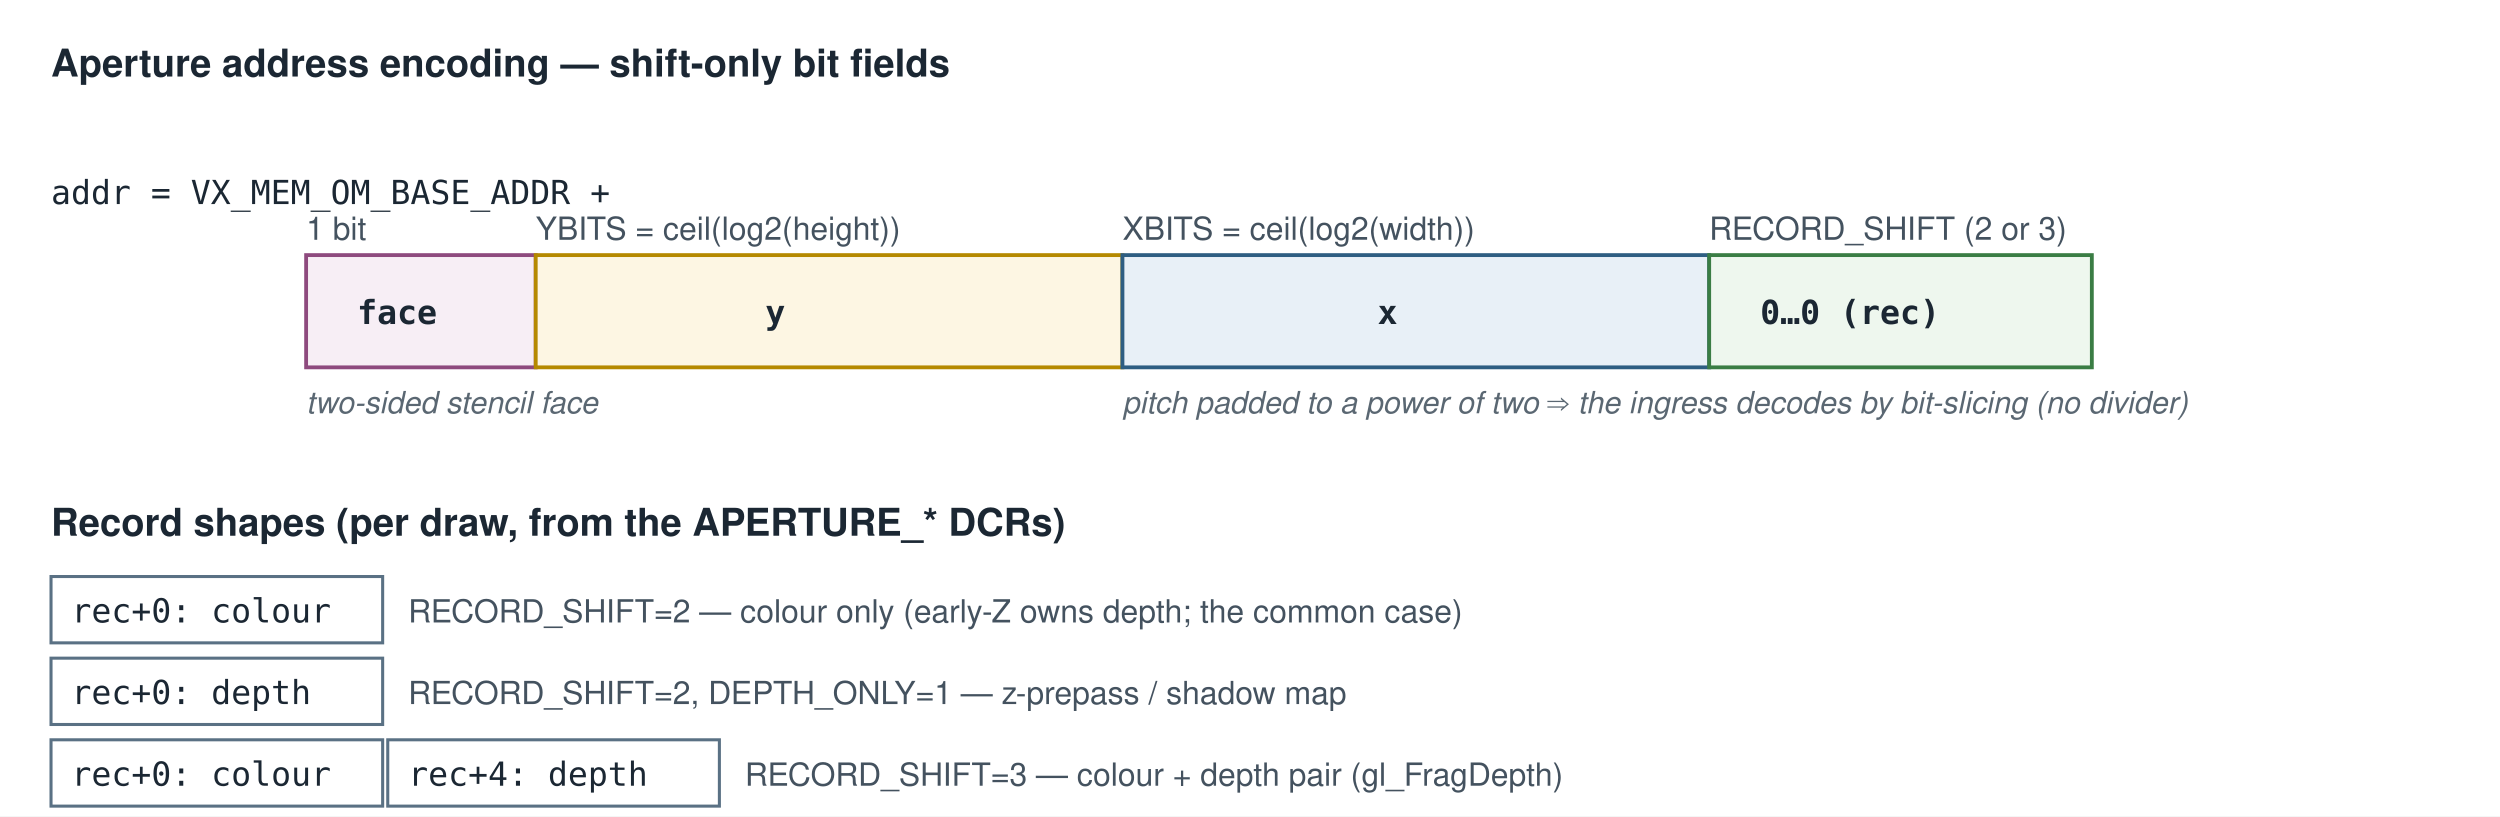
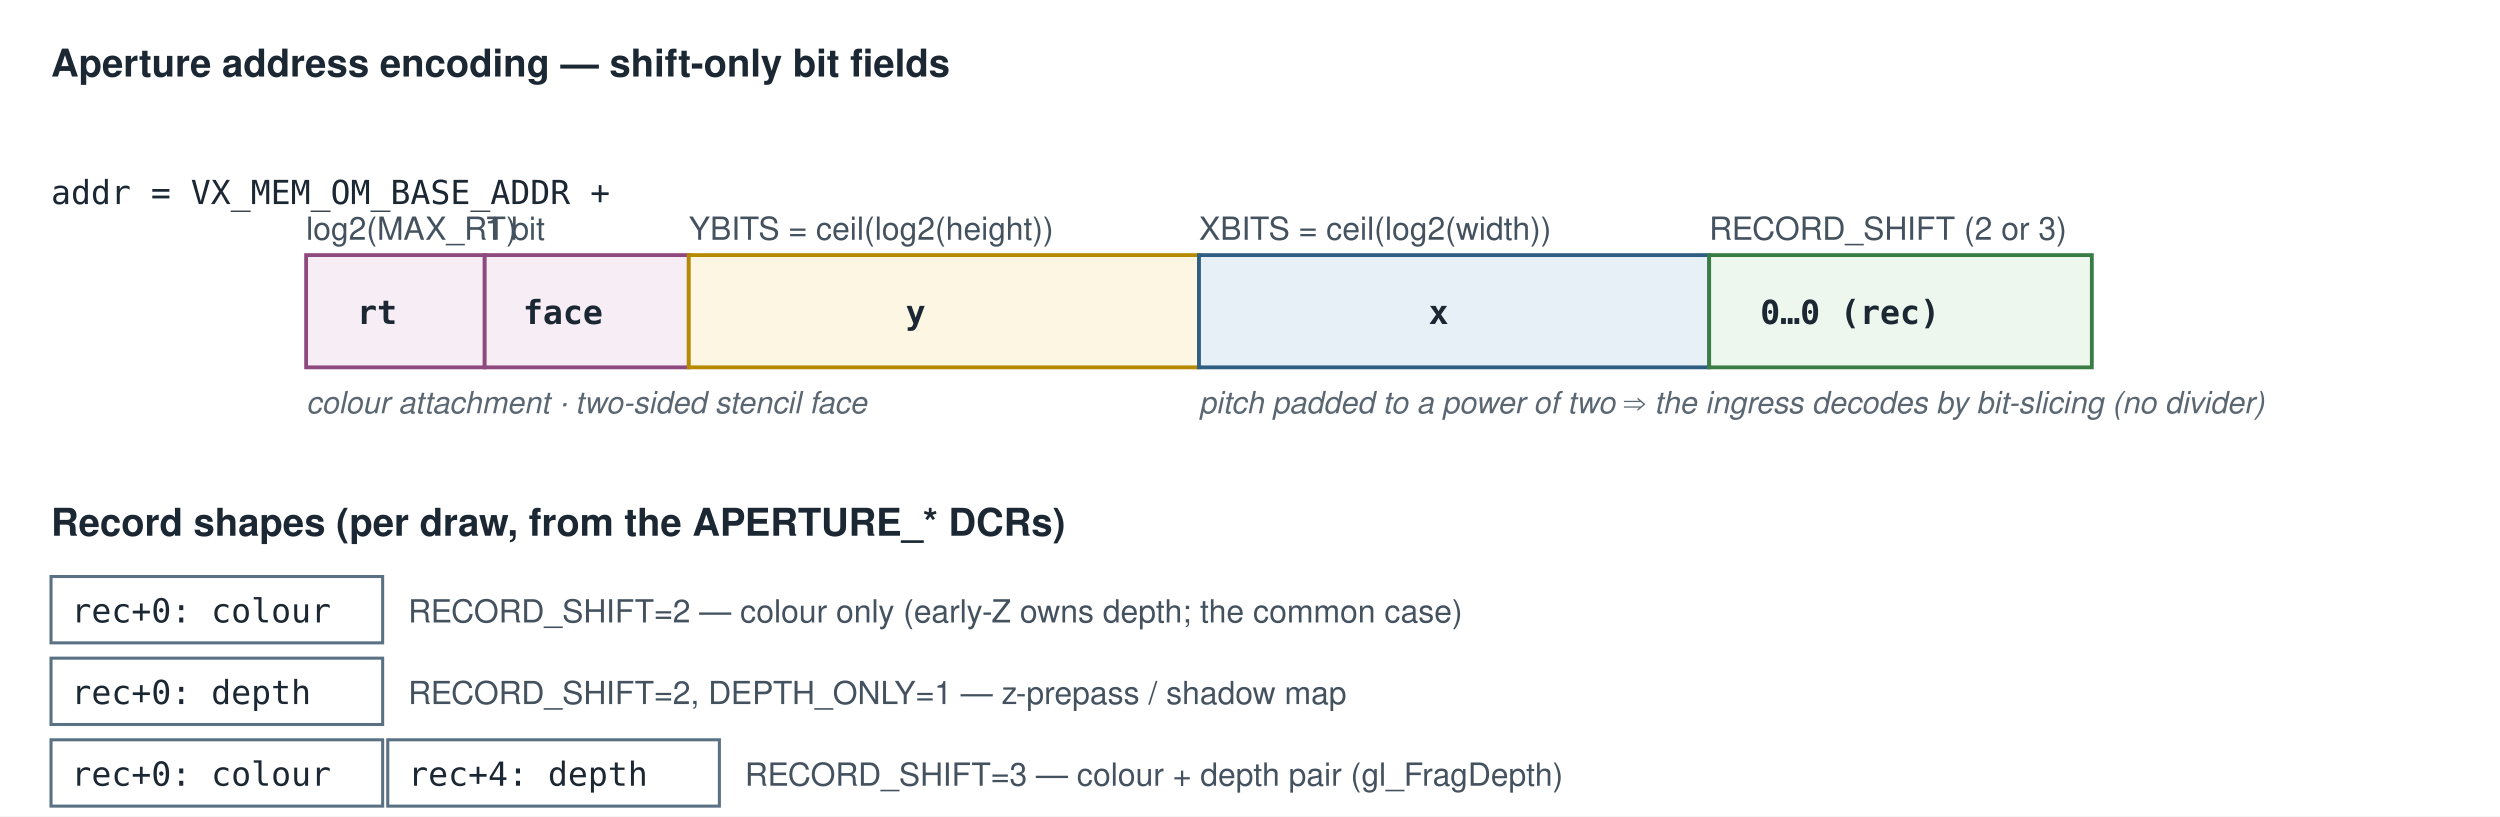
<svg xmlns="http://www.w3.org/2000/svg" viewBox="0 0 980 320" font-family="Helvetica, Arial, sans-serif">
  <defs>
    <marker id="arr" viewBox="0 0 10 10" refX="9" refY="5" markerWidth="7" markerHeight="7" orient="auto-start-reverse">
      <path d="M0,0 L10,5 L0,10 z" fill="#444" />
    </marker>
  </defs>
  <style>
    .f1   { fill:#e8f0f7; stroke:#2e5e82; stroke-width:1.5; }
    .f2   { fill:#fdf6e3; stroke:#b58900; stroke-width:1.5; }
    .f3   { fill:#eef7ee; stroke:#3a7d44; stroke-width:1.5; }
    .f4   { fill:#f7eef5; stroke:#8e4a7e; stroke-width:1.5; }
    .word { fill:#ffffff; stroke:#5a7184; stroke-width:1.2; }
    .t    { fill:#1b2733; font-size:15px; font-weight:bold; }
    .ts   { fill:#44525f; font-size:12.5px; }
    .tt   { fill:#5a6772; font-size:12px; font-style:italic; }
    .mono { font-family:'SF Mono',Consolas,monospace; font-size:13px; fill:#1b2733; }
    .monoB{ font-family:'SF Mono',Consolas,monospace; font-size:13px; fill:#1b2733; font-weight:bold; }
    .flow { stroke:#444; stroke-width:1.5; fill:none; marker-end:url(#arr); }
  </style>
  <rect x="0" y="0" width="980" height="320" fill="#ffffff" />
  <text x="20" y="30" class="t" font-size="17">Aperture address encoding — shift-only bit fields</text>
  <text x="20" y="80" class="mono">addr = VX_MEM_OM_BASE_ADDR +</text>
-   <rect x="120" y="100" width="90" height="44" class="f4" />
-   <text x="140" y="127" class="monoB">face</text>
-   <rect x="210" y="100" width="230" height="44" class="f2" />
-   <text x="300" y="127" class="monoB">y</text>
-   <rect x="440" y="100" width="230" height="44" class="f1" />
-   <text x="540" y="127" class="monoB">x</text>
+   <rect x="120" y="100" width="70" height="44" class="f4" />
+   <text x="140" y="127" class="monoB">rt</text>
+   <rect x="190" y="100" width="80" height="44" class="f4" />
+   <text x="205" y="127" class="monoB">face</text>
+   <rect x="270" y="100" width="200" height="44" class="f2" />
+   <text x="355" y="127" class="monoB">y</text>
+   <rect x="470" y="100" width="200" height="44" class="f1" />
+   <text x="560" y="127" class="monoB">x</text>
  <rect x="670" y="100" width="150" height="44" class="f3" />
  <text x="690" y="127" class="monoB">0…0 (rec)</text>
-   <text x="120" y="94" class="ts">1 bit</text>
-   <text x="210" y="94" class="ts">YBITS = ceil(log2(height))</text>
-   <text x="440" y="94" class="ts">XBITS = ceil(log2(width))</text>
+   <text x="120" y="94" class="ts">log2(MAX_RT)</text>
+   <text x="190" y="94" class="ts">1 bit</text>
+   <text x="270" y="94" class="ts">YBITS = ceil(log2(height))</text>
+   <text x="470" y="94" class="ts">XBITS = ceil(log2(width))</text>
  <text x="670" y="94" class="ts">RECORD_SHIFT (2 or 3)</text>
-   <text x="120" y="162" class="tt">two-sided stencil face</text>
-   <text x="440" y="162" class="tt">pitch padded to a power of two ⇒ the ingress decodes by bit-slicing (no divider)</text>
+   <text x="120" y="162" class="tt">colour attachment · two-sided stencil face</text>
+   <text x="470" y="162" class="tt">pitch padded to a power of two ⇒ the ingress decodes by bit-slicing (no divider)</text>
  <text x="20" y="210" class="t">Record shapes (per draw, from the APERTURE_* DCRs)</text>
  <rect x="20" y="226" width="130" height="26" class="word" />
  <text x="28" y="244" class="mono">rec+0: colour</text>
  <text x="160" y="244" class="ts">RECORD_SHIFT=2 — colour only (early-Z owns depth; the common case)</text>
  <rect x="20" y="258" width="130" height="26" class="word" />
  <text x="28" y="276" class="mono">rec+0: depth</text>
  <text x="160" y="276" class="ts">RECORD_SHIFT=2, DEPTH_ONLY=1 — z-prepass / shadow map</text>
  <rect x="20" y="290" width="130" height="26" class="word" />
  <text x="28" y="308" class="mono">rec+0: colour</text>
  <rect x="152" y="290" width="130" height="26" class="word" />
  <text x="160" y="308" class="mono">rec+4: depth</text>
  <text x="292" y="308" class="ts">RECORD_SHIFT=3 — colour + depth pair (gl_FragDepth)</text>
</svg>
